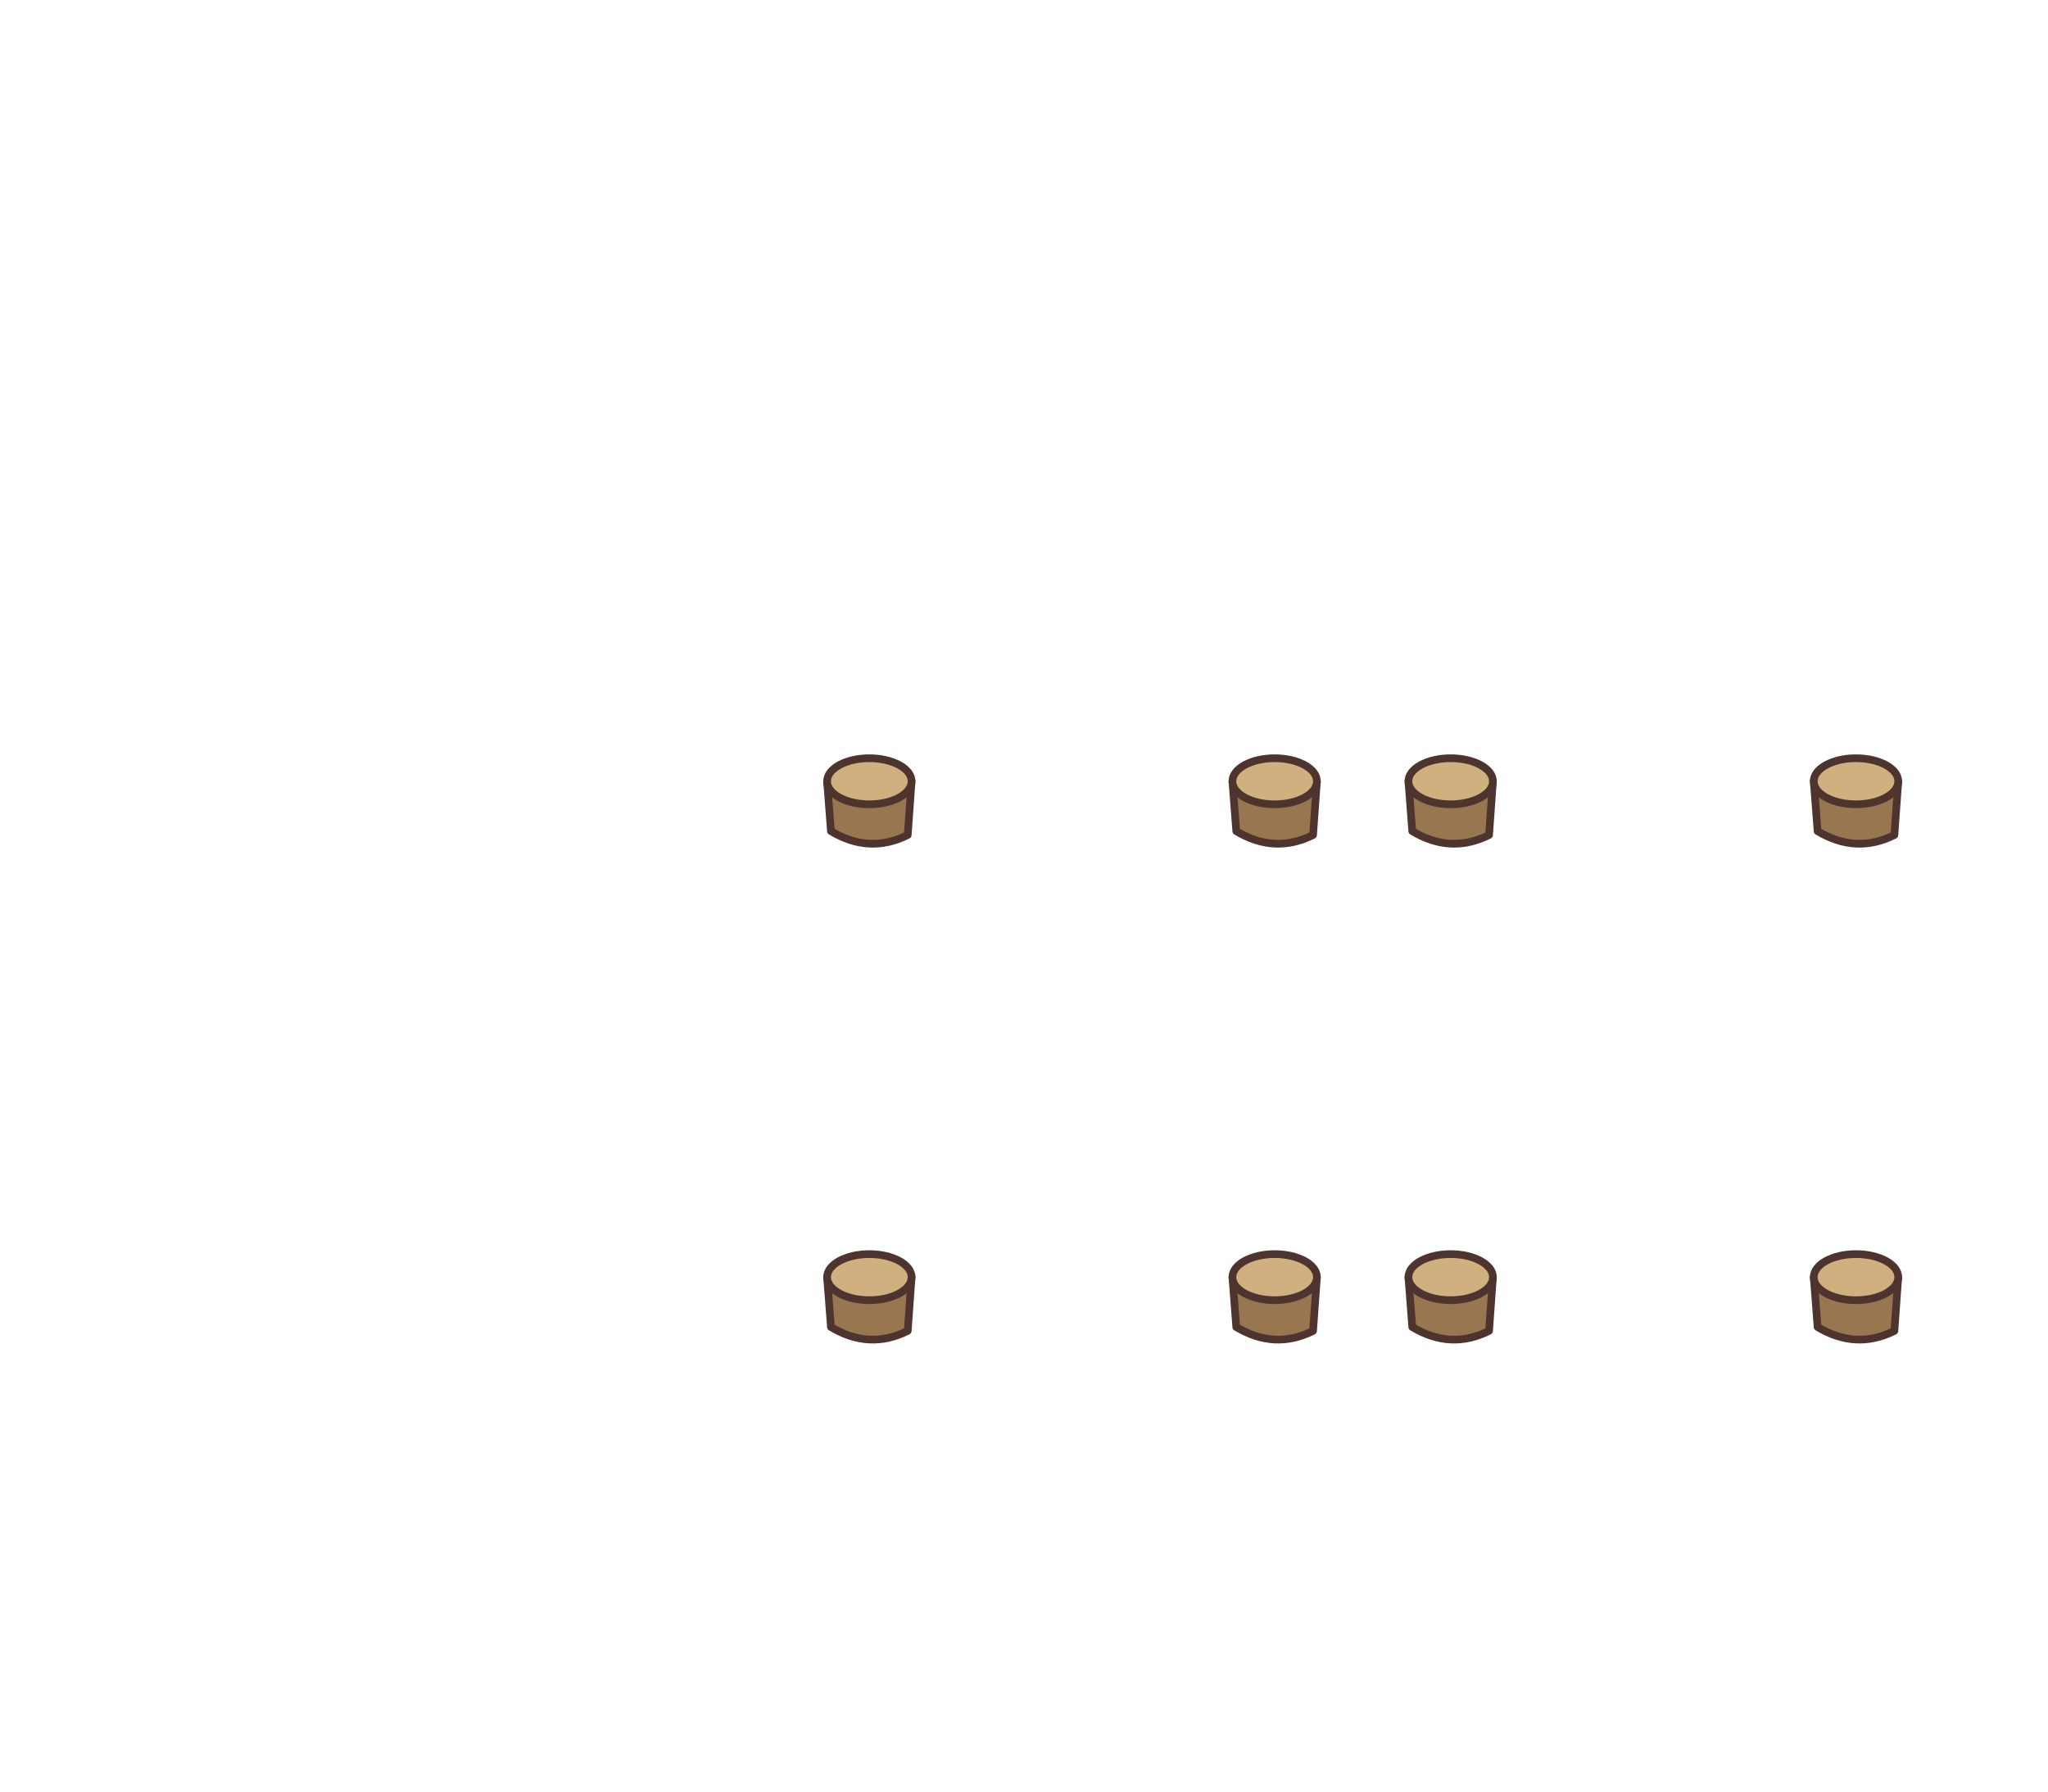
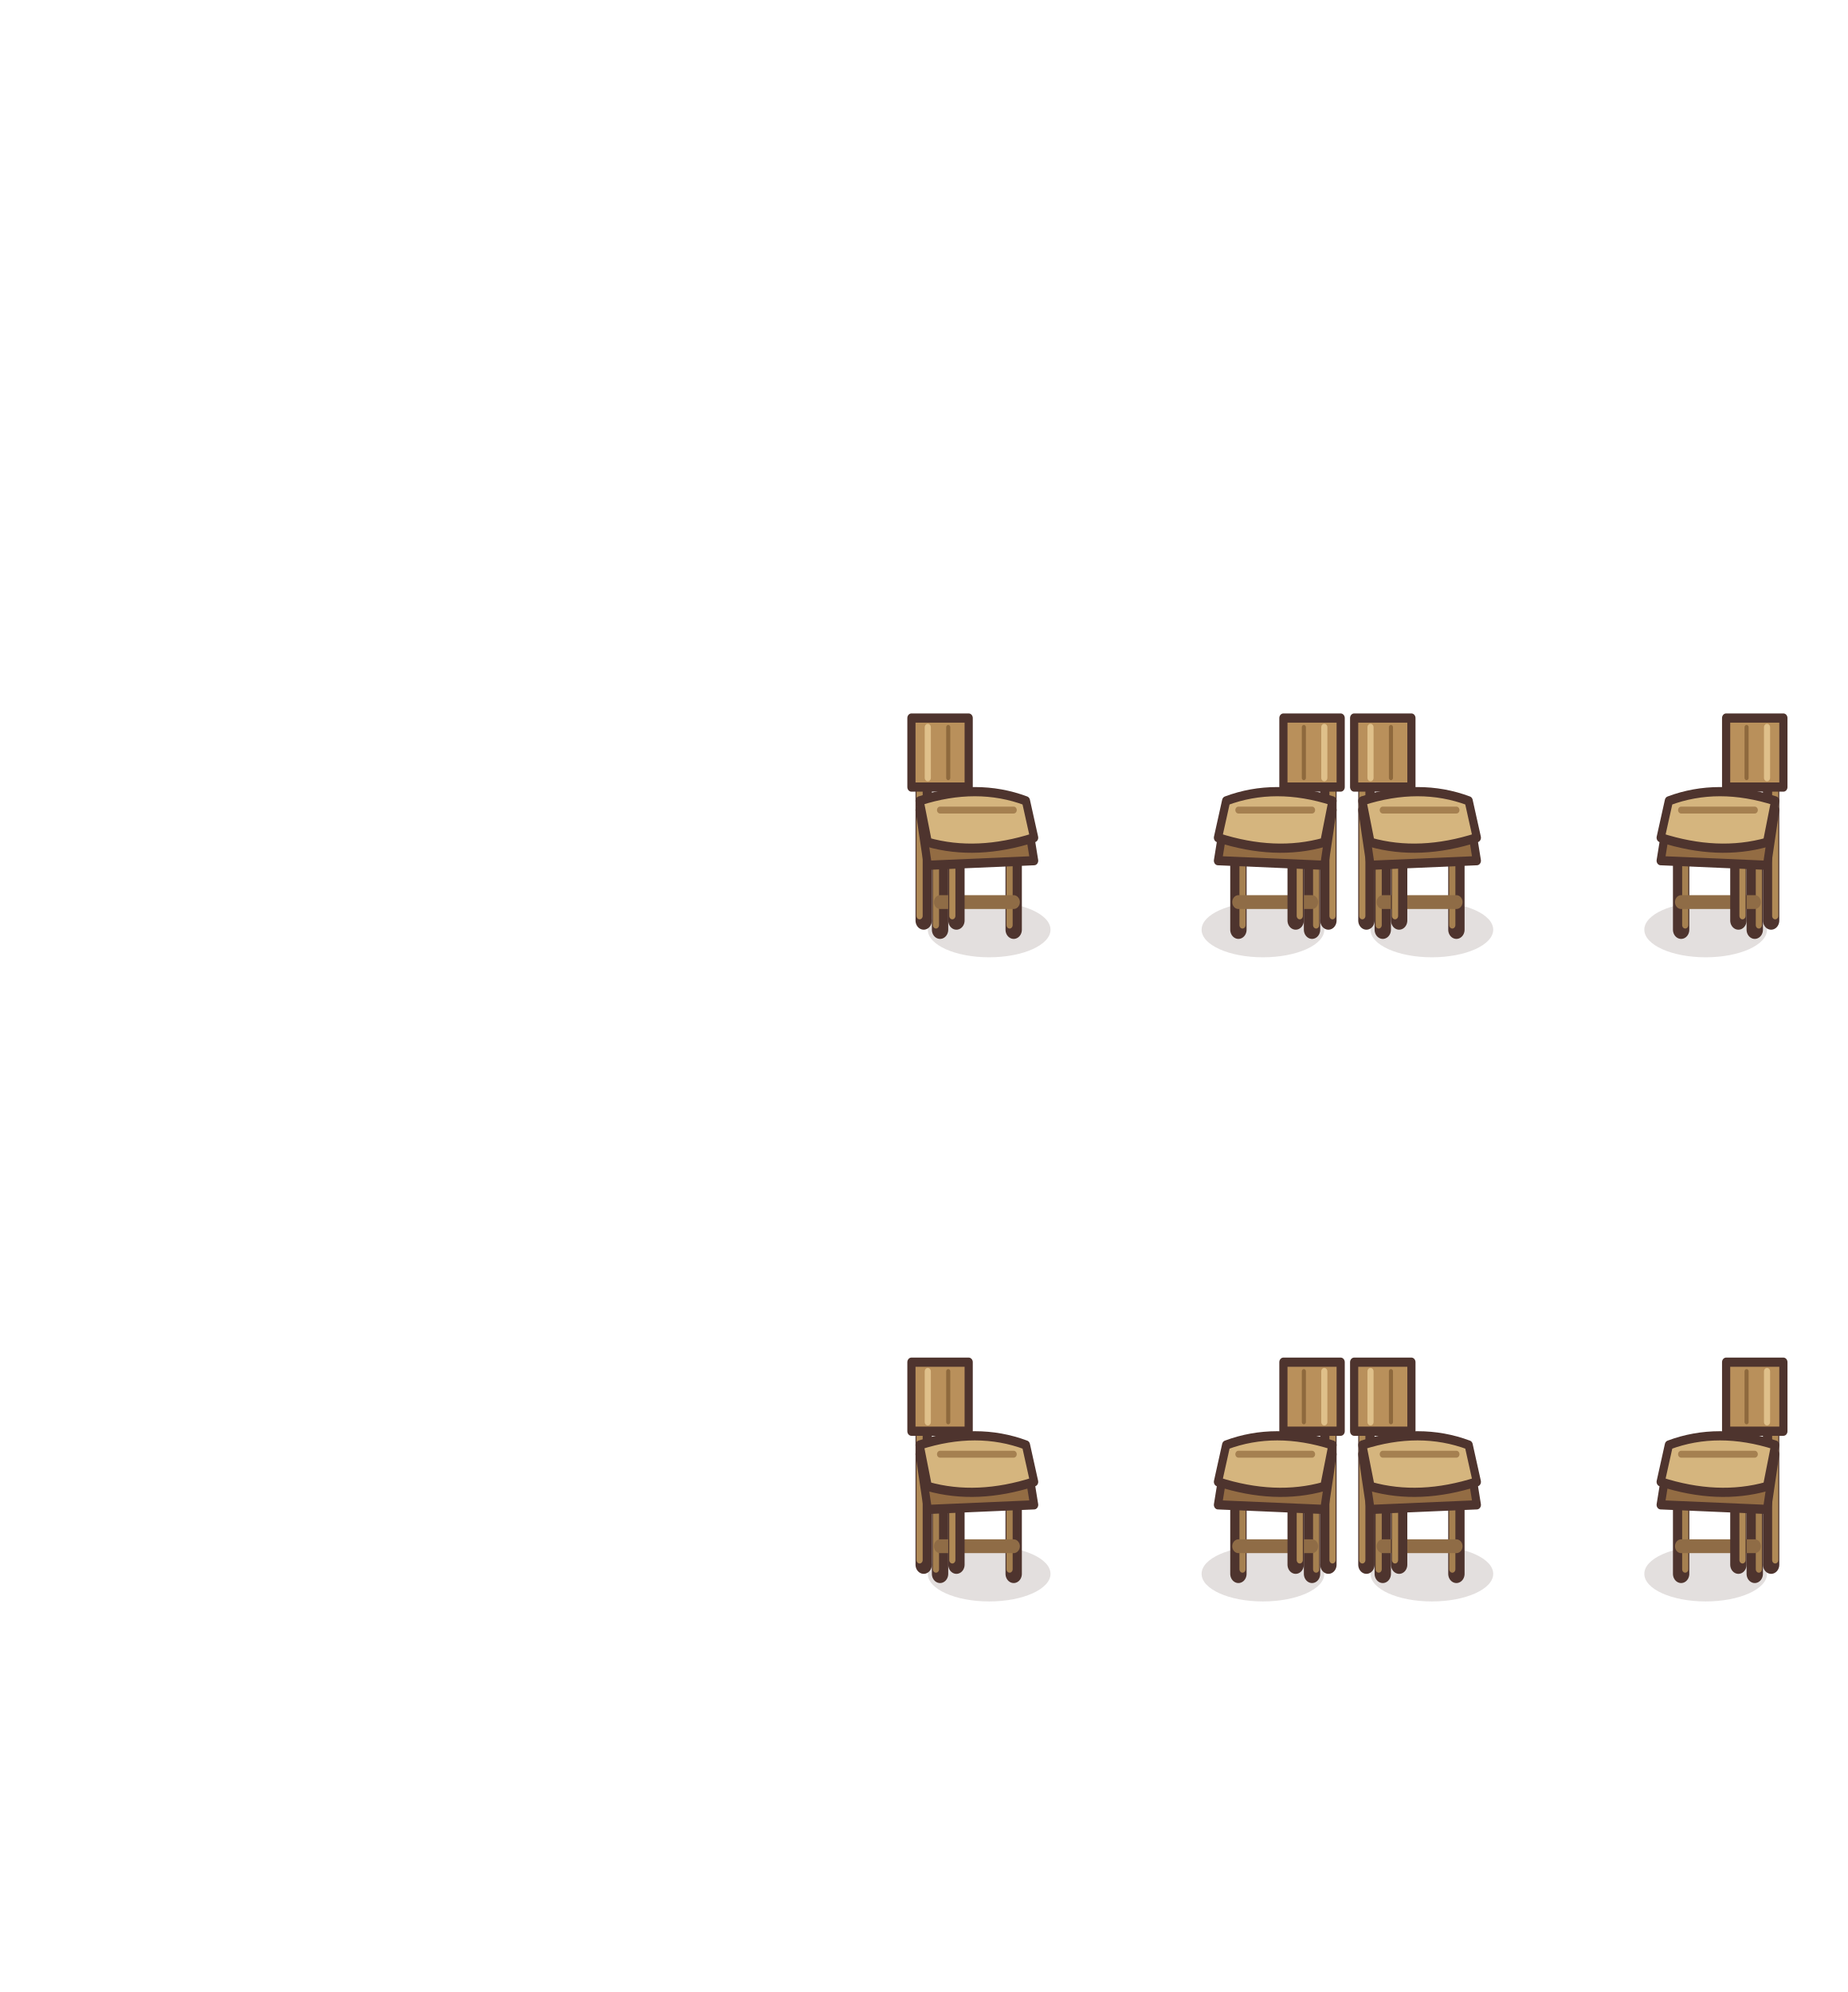
- <svg xmlns="http://www.w3.org/2000/svg" width="384" height="336" viewBox="0 0 384 336">
-   <g transform="translate(192,192) scale(1.0) translate(-192,-192)">
-     <g transform="translate(163,153) scale(0.72)">
-       <path d="M-11 -9 L11 -9 L10 5 Q0 10 -10 4 Z" fill="#98764F" stroke="#4E342E" stroke-width="2" stroke-linejoin="round" stroke-linecap="round" />
-       <ellipse cx="0" cy="-9" rx="11" ry="6" fill="#D1B080" stroke="#4E342E" stroke-width="2" />
-     </g>
-     <g transform="translate(239,153) scale(0.72)">
-       <path d="M-11 -9 L11 -9 L10 5 Q0 10 -10 4 Z" fill="#98764F" stroke="#4E342E" stroke-width="2" stroke-linejoin="round" stroke-linecap="round" />
-       <ellipse cx="0" cy="-9" rx="11" ry="6" fill="#D1B080" stroke="#4E342E" stroke-width="2" />
-     </g>
-     <g transform="translate(272,153) scale(0.72)">
-       <path d="M-11 -9 L11 -9 L10 5 Q0 10 -10 4 Z" fill="#98764F" stroke="#4E342E" stroke-width="2" stroke-linejoin="round" stroke-linecap="round" />
-       <ellipse cx="0" cy="-9" rx="11" ry="6" fill="#D1B080" stroke="#4E342E" stroke-width="2" />
-     </g>
-     <g transform="translate(348,153) scale(0.72)">
-       <path d="M-11 -9 L11 -9 L10 5 Q0 10 -10 4 Z" fill="#98764F" stroke="#4E342E" stroke-width="2" stroke-linejoin="round" stroke-linecap="round" />
-       <ellipse cx="0" cy="-9" rx="11" ry="6" fill="#D1B080" stroke="#4E342E" stroke-width="2" />
-     </g>
-     <g transform="translate(163,246) scale(0.72)">
-       <path d="M-11 -9 L11 -9 L10 5 Q0 10 -10 4 Z" fill="#98764F" stroke="#4E342E" stroke-width="2" stroke-linejoin="round" stroke-linecap="round" />
-       <ellipse cx="0" cy="-9" rx="11" ry="6" fill="#D1B080" stroke="#4E342E" stroke-width="2" />
-     </g>
-     <g transform="translate(239,246) scale(0.72)">
-       <path d="M-11 -9 L11 -9 L10 5 Q0 10 -10 4 Z" fill="#98764F" stroke="#4E342E" stroke-width="2" stroke-linejoin="round" stroke-linecap="round" />
-       <ellipse cx="0" cy="-9" rx="11" ry="6" fill="#D1B080" stroke="#4E342E" stroke-width="2" />
-     </g>
-     <g transform="translate(272,246) scale(0.72)">
-       <path d="M-11 -9 L11 -9 L10 5 Q0 10 -10 4 Z" fill="#98764F" stroke="#4E342E" stroke-width="2" stroke-linejoin="round" stroke-linecap="round" />
-       <ellipse cx="0" cy="-9" rx="11" ry="6" fill="#D1B080" stroke="#4E342E" stroke-width="2" />
-     </g>
-     <g transform="translate(348,246) scale(0.72)">
-       <path d="M-11 -9 L11 -9 L10 5 Q0 10 -10 4 Z" fill="#98764F" stroke="#4E342E" stroke-width="2" stroke-linejoin="round" stroke-linecap="round" />
-       <ellipse cx="0" cy="-9" rx="11" ry="6" fill="#D1B080" stroke="#4E342E" stroke-width="2" />
+ <svg xmlns="http://www.w3.org/2000/svg" width="512" height="552" viewBox="0 0 512 552">
+   <g transform="translate(0,48)">
+     <g transform="scale(1.333333,1.5)">
+       <g transform="translate(192,192) scale(1.0) translate(-192,-192)">
+         <g transform="translate(203,127) scale(0.85)">
+           <g transform="scale(1,1)">
+             <ellipse cx="3" cy="15" rx="15" ry="6" fill="#4E342E" opacity="0.16" />
+             <path d="M-9 -8 L-9 15" stroke="#4E342E" stroke-width="4" stroke-linecap="round" fill="none" />
+             <path d="M-10 -7 L-10 14" stroke="#A58050" stroke-width="1.5" stroke-linecap="round" fill="none" />
+             <path d="M9 -8 L9 15" stroke="#4E342E" stroke-width="4" stroke-linecap="round" fill="none" />
+             <path d="M8 -7 L8 14" stroke="#A58050" stroke-width="1.5" stroke-linecap="round" fill="none" />
+             <path d="M-9 9 L9 9" stroke="#8F6C46" stroke-width="3" stroke-linecap="round" fill="none" />
+             <path d="M-13 -29 L-13 13" stroke="#4E342E" stroke-width="4" stroke-linecap="round" fill="none" />
+             <path d="M-14 -28 L-14 12" stroke="#B08A56" stroke-width="1.5" stroke-linecap="round" fill="none" />
+             <path d="M-5 -29 L-5 13" stroke="#4E342E" stroke-width="4" stroke-linecap="round" fill="none" />
+             <path d="M-6 -28 L-6 12" stroke="#B08A56" stroke-width="1.5" stroke-linecap="round" fill="none" />
+             <path d="M-16 -31 L-2 -31 L-2 -16 L-16 -16 Z" fill="#B9905B" stroke="#4E342E" stroke-width="2" stroke-linejoin="round" stroke-linecap="round" />
+             <path d="M-12 -29 L-12 -18" stroke="#DFC08A" stroke-width="1.5" stroke-linecap="round" fill="none" />
+             <path d="M-7 -29 L-7 -18" stroke="#8E693D" stroke-width="1" stroke-linecap="round" fill="none" />
+             <path d="M-14 -11 L12 -11 L14 0 L-12 1 Z" fill="#936C43" stroke="#4E342E" stroke-width="2" stroke-linejoin="round" stroke-linecap="round" />
+             <path d="M-14 -13 Q0 -17 12 -13 L14 -5 Q0 -1 -12 -4 Z" fill="#D5B57E" stroke="#4E342E" stroke-width="2" stroke-linejoin="round" stroke-linecap="round" />
+             <path d="M-9 -11 L9 -11" stroke="#A58050" stroke-width="1.5" stroke-linecap="round" fill="none" />
+           </g>
+         </g>
+         <g transform="translate(265,127) scale(0.85)">
+           <g transform="scale(-1,1)">
+             <ellipse cx="3" cy="15" rx="15" ry="6" fill="#4E342E" opacity="0.16" />
+             <path d="M-9 -8 L-9 15" stroke="#4E342E" stroke-width="4" stroke-linecap="round" fill="none" />
+             <path d="M-10 -7 L-10 14" stroke="#A58050" stroke-width="1.5" stroke-linecap="round" fill="none" />
+             <path d="M9 -8 L9 15" stroke="#4E342E" stroke-width="4" stroke-linecap="round" fill="none" />
+             <path d="M8 -7 L8 14" stroke="#A58050" stroke-width="1.5" stroke-linecap="round" fill="none" />
+             <path d="M-9 9 L9 9" stroke="#8F6C46" stroke-width="3" stroke-linecap="round" fill="none" />
+             <path d="M-13 -29 L-13 13" stroke="#4E342E" stroke-width="4" stroke-linecap="round" fill="none" />
+             <path d="M-14 -28 L-14 12" stroke="#B08A56" stroke-width="1.5" stroke-linecap="round" fill="none" />
+             <path d="M-5 -29 L-5 13" stroke="#4E342E" stroke-width="4" stroke-linecap="round" fill="none" />
+             <path d="M-6 -28 L-6 12" stroke="#B08A56" stroke-width="1.5" stroke-linecap="round" fill="none" />
+             <path d="M-16 -31 L-2 -31 L-2 -16 L-16 -16 Z" fill="#B9905B" stroke="#4E342E" stroke-width="2" stroke-linejoin="round" stroke-linecap="round" />
+             <path d="M-12 -29 L-12 -18" stroke="#DFC08A" stroke-width="1.5" stroke-linecap="round" fill="none" />
+             <path d="M-7 -29 L-7 -18" stroke="#8E693D" stroke-width="1" stroke-linecap="round" fill="none" />
+             <path d="M-14 -11 L12 -11 L14 0 L-12 1 Z" fill="#936C43" stroke="#4E342E" stroke-width="2" stroke-linejoin="round" stroke-linecap="round" />
+             <path d="M-14 -13 Q0 -17 12 -13 L14 -5 Q0 -1 -12 -4 Z" fill="#D5B57E" stroke="#4E342E" stroke-width="2" stroke-linejoin="round" stroke-linecap="round" />
+             <path d="M-9 -11 L9 -11" stroke="#A58050" stroke-width="1.5" stroke-linecap="round" fill="none" />
+           </g>
+         </g>
+         <g transform="translate(295,127) scale(0.85)">
+           <g transform="scale(1,1)">
+             <ellipse cx="3" cy="15" rx="15" ry="6" fill="#4E342E" opacity="0.16" />
+             <path d="M-9 -8 L-9 15" stroke="#4E342E" stroke-width="4" stroke-linecap="round" fill="none" />
+             <path d="M-10 -7 L-10 14" stroke="#A58050" stroke-width="1.5" stroke-linecap="round" fill="none" />
+             <path d="M9 -8 L9 15" stroke="#4E342E" stroke-width="4" stroke-linecap="round" fill="none" />
+             <path d="M8 -7 L8 14" stroke="#A58050" stroke-width="1.5" stroke-linecap="round" fill="none" />
+             <path d="M-9 9 L9 9" stroke="#8F6C46" stroke-width="3" stroke-linecap="round" fill="none" />
+             <path d="M-13 -29 L-13 13" stroke="#4E342E" stroke-width="4" stroke-linecap="round" fill="none" />
+             <path d="M-14 -28 L-14 12" stroke="#B08A56" stroke-width="1.5" stroke-linecap="round" fill="none" />
+             <path d="M-5 -29 L-5 13" stroke="#4E342E" stroke-width="4" stroke-linecap="round" fill="none" />
+             <path d="M-6 -28 L-6 12" stroke="#B08A56" stroke-width="1.5" stroke-linecap="round" fill="none" />
+             <path d="M-16 -31 L-2 -31 L-2 -16 L-16 -16 Z" fill="#B9905B" stroke="#4E342E" stroke-width="2" stroke-linejoin="round" stroke-linecap="round" />
+             <path d="M-12 -29 L-12 -18" stroke="#DFC08A" stroke-width="1.5" stroke-linecap="round" fill="none" />
+             <path d="M-7 -29 L-7 -18" stroke="#8E693D" stroke-width="1" stroke-linecap="round" fill="none" />
+             <path d="M-14 -11 L12 -11 L14 0 L-12 1 Z" fill="#936C43" stroke="#4E342E" stroke-width="2" stroke-linejoin="round" stroke-linecap="round" />
+             <path d="M-14 -13 Q0 -17 12 -13 L14 -5 Q0 -1 -12 -4 Z" fill="#D5B57E" stroke="#4E342E" stroke-width="2" stroke-linejoin="round" stroke-linecap="round" />
+             <path d="M-9 -11 L9 -11" stroke="#A58050" stroke-width="1.5" stroke-linecap="round" fill="none" />
+           </g>
+         </g>
+         <g transform="translate(357,127) scale(0.85)">
+           <g transform="scale(-1,1)">
+             <ellipse cx="3" cy="15" rx="15" ry="6" fill="#4E342E" opacity="0.16" />
+             <path d="M-9 -8 L-9 15" stroke="#4E342E" stroke-width="4" stroke-linecap="round" fill="none" />
+             <path d="M-10 -7 L-10 14" stroke="#A58050" stroke-width="1.5" stroke-linecap="round" fill="none" />
+             <path d="M9 -8 L9 15" stroke="#4E342E" stroke-width="4" stroke-linecap="round" fill="none" />
+             <path d="M8 -7 L8 14" stroke="#A58050" stroke-width="1.5" stroke-linecap="round" fill="none" />
+             <path d="M-9 9 L9 9" stroke="#8F6C46" stroke-width="3" stroke-linecap="round" fill="none" />
+             <path d="M-13 -29 L-13 13" stroke="#4E342E" stroke-width="4" stroke-linecap="round" fill="none" />
+             <path d="M-14 -28 L-14 12" stroke="#B08A56" stroke-width="1.5" stroke-linecap="round" fill="none" />
+             <path d="M-5 -29 L-5 13" stroke="#4E342E" stroke-width="4" stroke-linecap="round" fill="none" />
+             <path d="M-6 -28 L-6 12" stroke="#B08A56" stroke-width="1.5" stroke-linecap="round" fill="none" />
+             <path d="M-16 -31 L-2 -31 L-2 -16 L-16 -16 Z" fill="#B9905B" stroke="#4E342E" stroke-width="2" stroke-linejoin="round" stroke-linecap="round" />
+             <path d="M-12 -29 L-12 -18" stroke="#DFC08A" stroke-width="1.5" stroke-linecap="round" fill="none" />
+             <path d="M-7 -29 L-7 -18" stroke="#8E693D" stroke-width="1" stroke-linecap="round" fill="none" />
+             <path d="M-14 -11 L12 -11 L14 0 L-12 1 Z" fill="#936C43" stroke="#4E342E" stroke-width="2" stroke-linejoin="round" stroke-linecap="round" />
+             <path d="M-14 -13 Q0 -17 12 -13 L14 -5 Q0 -1 -12 -4 Z" fill="#D5B57E" stroke="#4E342E" stroke-width="2" stroke-linejoin="round" stroke-linecap="round" />
+             <path d="M-9 -11 L9 -11" stroke="#A58050" stroke-width="1.5" stroke-linecap="round" fill="none" />
+           </g>
+         </g>
+         <g transform="translate(203,246) scale(0.85)">
+           <g transform="scale(1,1)">
+             <ellipse cx="3" cy="15" rx="15" ry="6" fill="#4E342E" opacity="0.16" />
+             <path d="M-9 -8 L-9 15" stroke="#4E342E" stroke-width="4" stroke-linecap="round" fill="none" />
+             <path d="M-10 -7 L-10 14" stroke="#A58050" stroke-width="1.5" stroke-linecap="round" fill="none" />
+             <path d="M9 -8 L9 15" stroke="#4E342E" stroke-width="4" stroke-linecap="round" fill="none" />
+             <path d="M8 -7 L8 14" stroke="#A58050" stroke-width="1.5" stroke-linecap="round" fill="none" />
+             <path d="M-9 9 L9 9" stroke="#8F6C46" stroke-width="3" stroke-linecap="round" fill="none" />
+             <path d="M-13 -29 L-13 13" stroke="#4E342E" stroke-width="4" stroke-linecap="round" fill="none" />
+             <path d="M-14 -28 L-14 12" stroke="#B08A56" stroke-width="1.5" stroke-linecap="round" fill="none" />
+             <path d="M-5 -29 L-5 13" stroke="#4E342E" stroke-width="4" stroke-linecap="round" fill="none" />
+             <path d="M-6 -28 L-6 12" stroke="#B08A56" stroke-width="1.5" stroke-linecap="round" fill="none" />
+             <path d="M-16 -31 L-2 -31 L-2 -16 L-16 -16 Z" fill="#B9905B" stroke="#4E342E" stroke-width="2" stroke-linejoin="round" stroke-linecap="round" />
+             <path d="M-12 -29 L-12 -18" stroke="#DFC08A" stroke-width="1.5" stroke-linecap="round" fill="none" />
+             <path d="M-7 -29 L-7 -18" stroke="#8E693D" stroke-width="1" stroke-linecap="round" fill="none" />
+             <path d="M-14 -11 L12 -11 L14 0 L-12 1 Z" fill="#936C43" stroke="#4E342E" stroke-width="2" stroke-linejoin="round" stroke-linecap="round" />
+             <path d="M-14 -13 Q0 -17 12 -13 L14 -5 Q0 -1 -12 -4 Z" fill="#D5B57E" stroke="#4E342E" stroke-width="2" stroke-linejoin="round" stroke-linecap="round" />
+             <path d="M-9 -11 L9 -11" stroke="#A58050" stroke-width="1.5" stroke-linecap="round" fill="none" />
+           </g>
+         </g>
+         <g transform="translate(265,246) scale(0.85)">
+           <g transform="scale(-1,1)">
+             <ellipse cx="3" cy="15" rx="15" ry="6" fill="#4E342E" opacity="0.16" />
+             <path d="M-9 -8 L-9 15" stroke="#4E342E" stroke-width="4" stroke-linecap="round" fill="none" />
+             <path d="M-10 -7 L-10 14" stroke="#A58050" stroke-width="1.5" stroke-linecap="round" fill="none" />
+             <path d="M9 -8 L9 15" stroke="#4E342E" stroke-width="4" stroke-linecap="round" fill="none" />
+             <path d="M8 -7 L8 14" stroke="#A58050" stroke-width="1.5" stroke-linecap="round" fill="none" />
+             <path d="M-9 9 L9 9" stroke="#8F6C46" stroke-width="3" stroke-linecap="round" fill="none" />
+             <path d="M-13 -29 L-13 13" stroke="#4E342E" stroke-width="4" stroke-linecap="round" fill="none" />
+             <path d="M-14 -28 L-14 12" stroke="#B08A56" stroke-width="1.5" stroke-linecap="round" fill="none" />
+             <path d="M-5 -29 L-5 13" stroke="#4E342E" stroke-width="4" stroke-linecap="round" fill="none" />
+             <path d="M-6 -28 L-6 12" stroke="#B08A56" stroke-width="1.5" stroke-linecap="round" fill="none" />
+             <path d="M-16 -31 L-2 -31 L-2 -16 L-16 -16 Z" fill="#B9905B" stroke="#4E342E" stroke-width="2" stroke-linejoin="round" stroke-linecap="round" />
+             <path d="M-12 -29 L-12 -18" stroke="#DFC08A" stroke-width="1.5" stroke-linecap="round" fill="none" />
+             <path d="M-7 -29 L-7 -18" stroke="#8E693D" stroke-width="1" stroke-linecap="round" fill="none" />
+             <path d="M-14 -11 L12 -11 L14 0 L-12 1 Z" fill="#936C43" stroke="#4E342E" stroke-width="2" stroke-linejoin="round" stroke-linecap="round" />
+             <path d="M-14 -13 Q0 -17 12 -13 L14 -5 Q0 -1 -12 -4 Z" fill="#D5B57E" stroke="#4E342E" stroke-width="2" stroke-linejoin="round" stroke-linecap="round" />
+             <path d="M-9 -11 L9 -11" stroke="#A58050" stroke-width="1.5" stroke-linecap="round" fill="none" />
+           </g>
+         </g>
+         <g transform="translate(295,246) scale(0.85)">
+           <g transform="scale(1,1)">
+             <ellipse cx="3" cy="15" rx="15" ry="6" fill="#4E342E" opacity="0.16" />
+             <path d="M-9 -8 L-9 15" stroke="#4E342E" stroke-width="4" stroke-linecap="round" fill="none" />
+             <path d="M-10 -7 L-10 14" stroke="#A58050" stroke-width="1.5" stroke-linecap="round" fill="none" />
+             <path d="M9 -8 L9 15" stroke="#4E342E" stroke-width="4" stroke-linecap="round" fill="none" />
+             <path d="M8 -7 L8 14" stroke="#A58050" stroke-width="1.5" stroke-linecap="round" fill="none" />
+             <path d="M-9 9 L9 9" stroke="#8F6C46" stroke-width="3" stroke-linecap="round" fill="none" />
+             <path d="M-13 -29 L-13 13" stroke="#4E342E" stroke-width="4" stroke-linecap="round" fill="none" />
+             <path d="M-14 -28 L-14 12" stroke="#B08A56" stroke-width="1.5" stroke-linecap="round" fill="none" />
+             <path d="M-5 -29 L-5 13" stroke="#4E342E" stroke-width="4" stroke-linecap="round" fill="none" />
+             <path d="M-6 -28 L-6 12" stroke="#B08A56" stroke-width="1.5" stroke-linecap="round" fill="none" />
+             <path d="M-16 -31 L-2 -31 L-2 -16 L-16 -16 Z" fill="#B9905B" stroke="#4E342E" stroke-width="2" stroke-linejoin="round" stroke-linecap="round" />
+             <path d="M-12 -29 L-12 -18" stroke="#DFC08A" stroke-width="1.5" stroke-linecap="round" fill="none" />
+             <path d="M-7 -29 L-7 -18" stroke="#8E693D" stroke-width="1" stroke-linecap="round" fill="none" />
+             <path d="M-14 -11 L12 -11 L14 0 L-12 1 Z" fill="#936C43" stroke="#4E342E" stroke-width="2" stroke-linejoin="round" stroke-linecap="round" />
+             <path d="M-14 -13 Q0 -17 12 -13 L14 -5 Q0 -1 -12 -4 Z" fill="#D5B57E" stroke="#4E342E" stroke-width="2" stroke-linejoin="round" stroke-linecap="round" />
+             <path d="M-9 -11 L9 -11" stroke="#A58050" stroke-width="1.5" stroke-linecap="round" fill="none" />
+           </g>
+         </g>
+         <g transform="translate(357,246) scale(0.85)">
+           <g transform="scale(-1,1)">
+             <ellipse cx="3" cy="15" rx="15" ry="6" fill="#4E342E" opacity="0.16" />
+             <path d="M-9 -8 L-9 15" stroke="#4E342E" stroke-width="4" stroke-linecap="round" fill="none" />
+             <path d="M-10 -7 L-10 14" stroke="#A58050" stroke-width="1.5" stroke-linecap="round" fill="none" />
+             <path d="M9 -8 L9 15" stroke="#4E342E" stroke-width="4" stroke-linecap="round" fill="none" />
+             <path d="M8 -7 L8 14" stroke="#A58050" stroke-width="1.5" stroke-linecap="round" fill="none" />
+             <path d="M-9 9 L9 9" stroke="#8F6C46" stroke-width="3" stroke-linecap="round" fill="none" />
+             <path d="M-13 -29 L-13 13" stroke="#4E342E" stroke-width="4" stroke-linecap="round" fill="none" />
+             <path d="M-14 -28 L-14 12" stroke="#B08A56" stroke-width="1.5" stroke-linecap="round" fill="none" />
+             <path d="M-5 -29 L-5 13" stroke="#4E342E" stroke-width="4" stroke-linecap="round" fill="none" />
+             <path d="M-6 -28 L-6 12" stroke="#B08A56" stroke-width="1.5" stroke-linecap="round" fill="none" />
+             <path d="M-16 -31 L-2 -31 L-2 -16 L-16 -16 Z" fill="#B9905B" stroke="#4E342E" stroke-width="2" stroke-linejoin="round" stroke-linecap="round" />
+             <path d="M-12 -29 L-12 -18" stroke="#DFC08A" stroke-width="1.5" stroke-linecap="round" fill="none" />
+             <path d="M-7 -29 L-7 -18" stroke="#8E693D" stroke-width="1" stroke-linecap="round" fill="none" />
+             <path d="M-14 -11 L12 -11 L14 0 L-12 1 Z" fill="#936C43" stroke="#4E342E" stroke-width="2" stroke-linejoin="round" stroke-linecap="round" />
+             <path d="M-14 -13 Q0 -17 12 -13 L14 -5 Q0 -1 -12 -4 Z" fill="#D5B57E" stroke="#4E342E" stroke-width="2" stroke-linejoin="round" stroke-linecap="round" />
+             <path d="M-9 -11 L9 -11" stroke="#A58050" stroke-width="1.5" stroke-linecap="round" fill="none" />
+           </g>
+         </g>
+       </g>
    </g>
  </g>
</svg>
